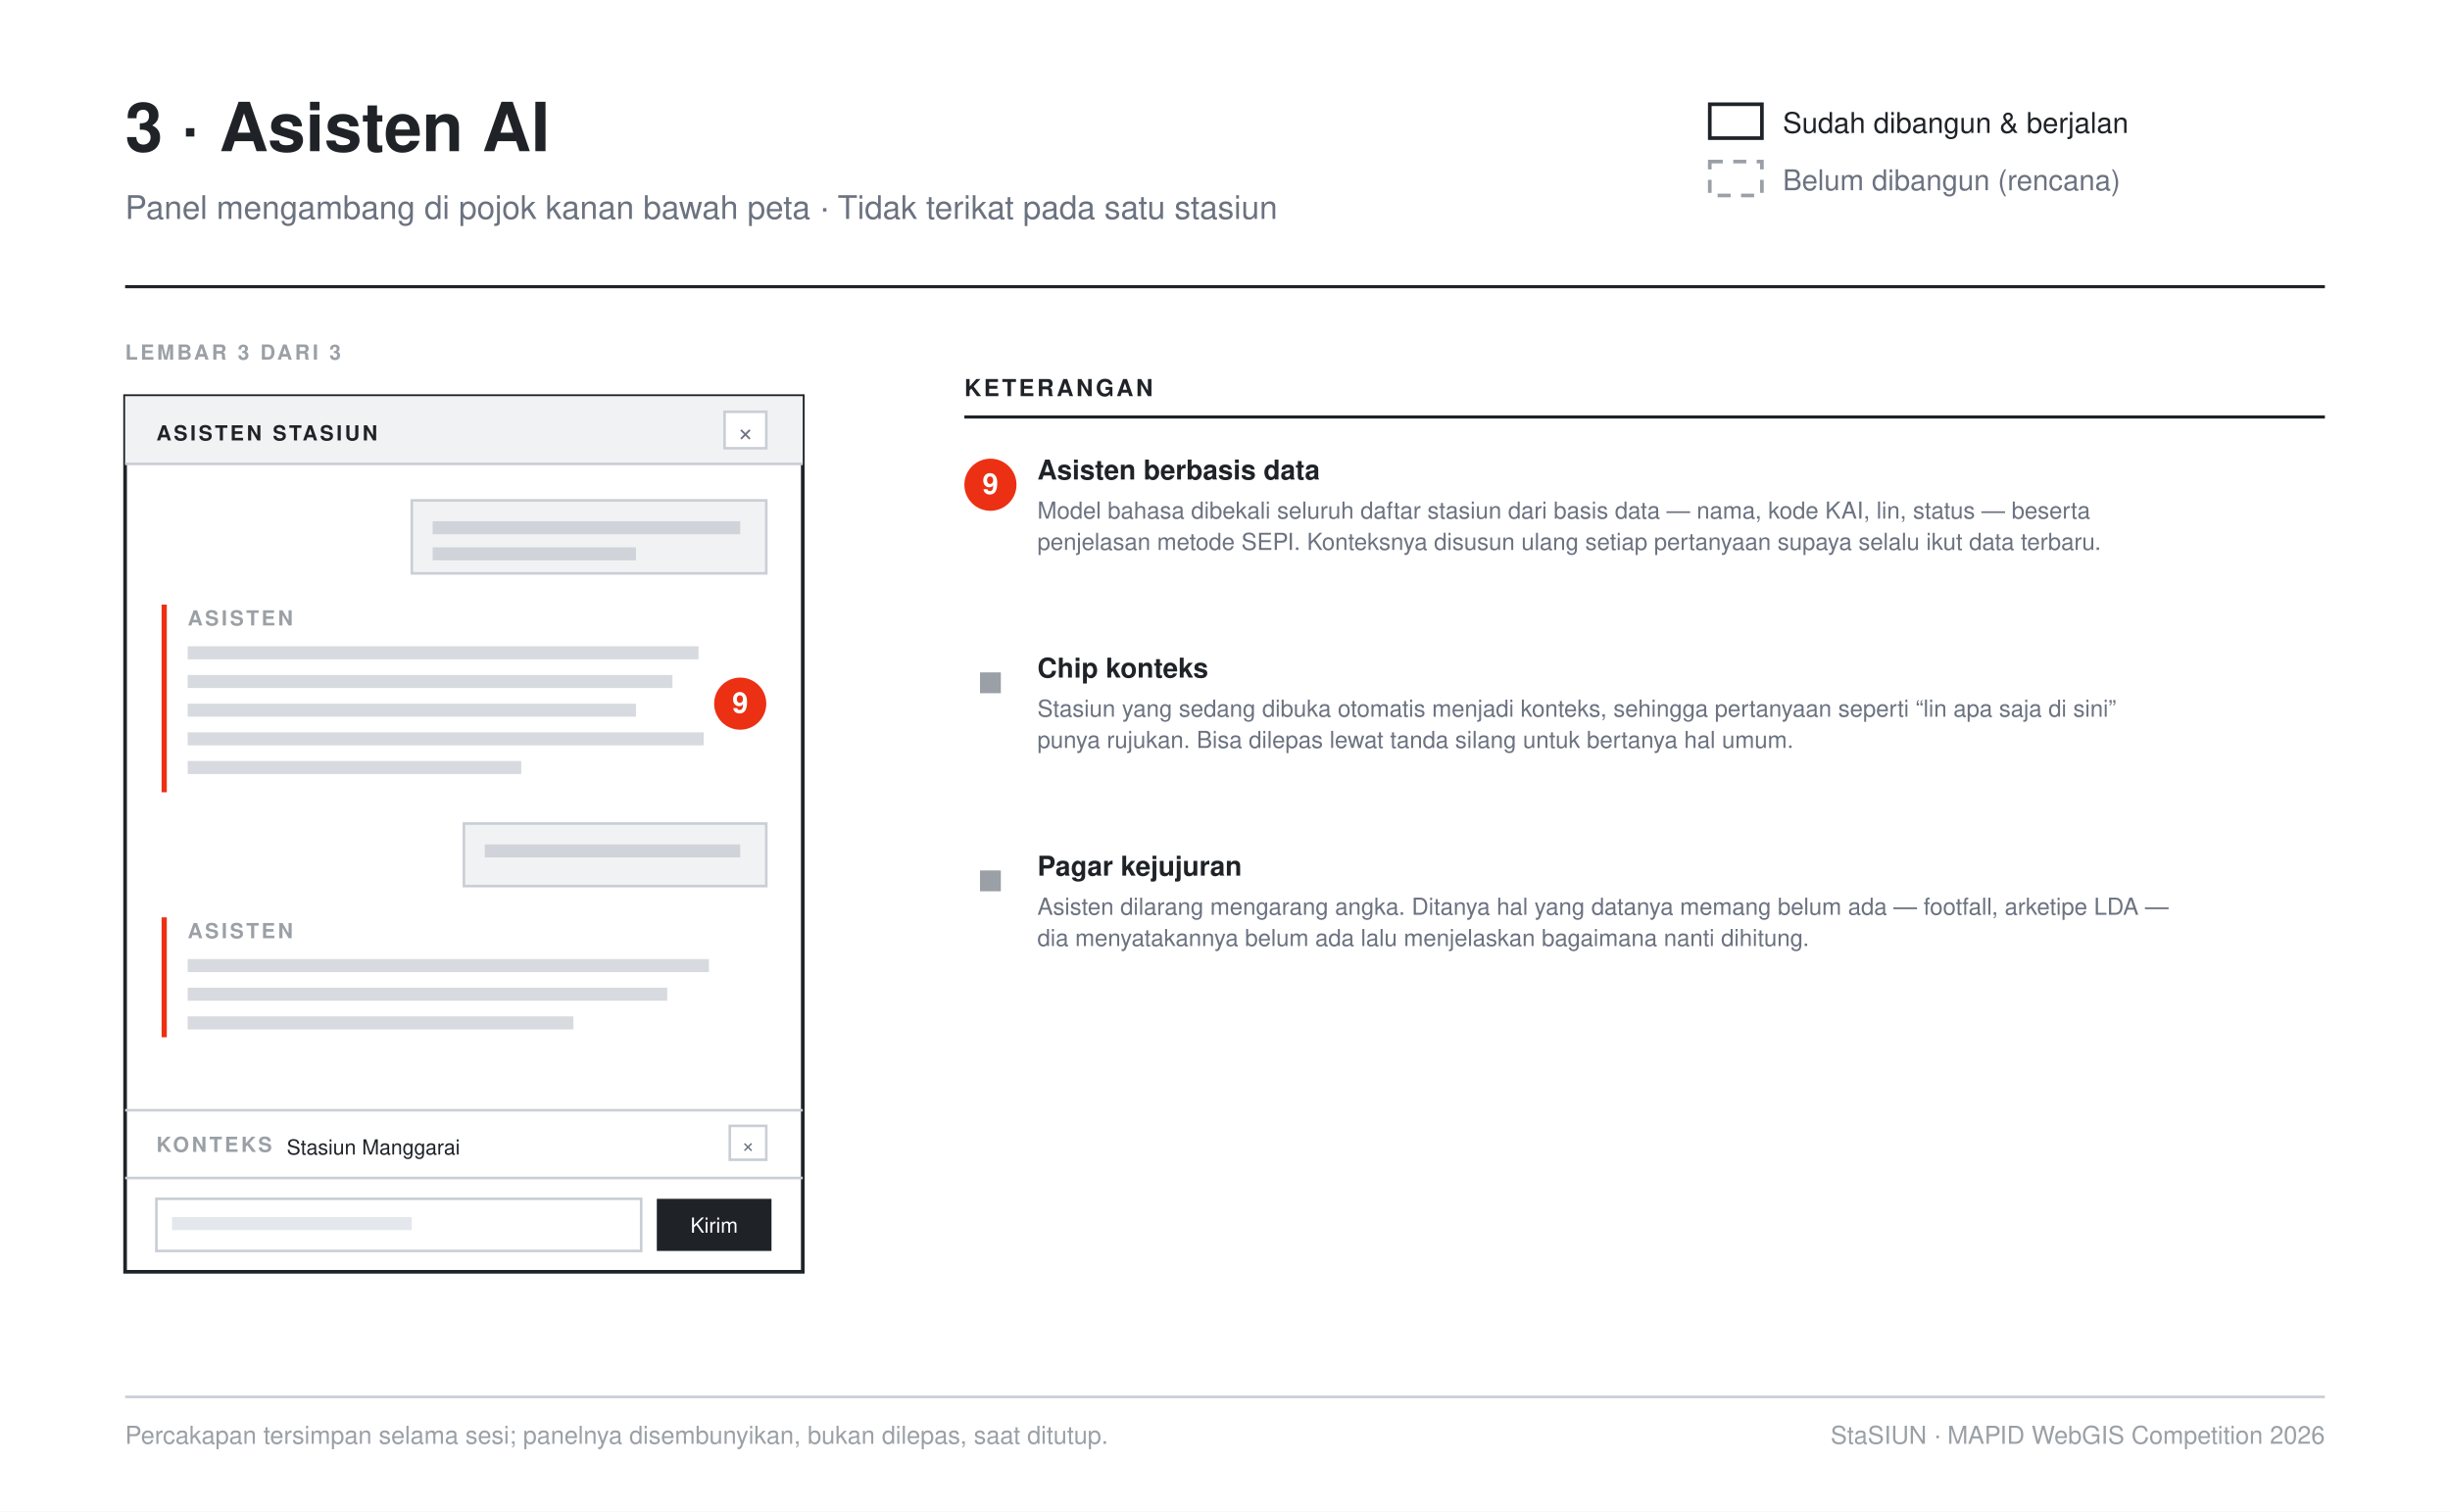
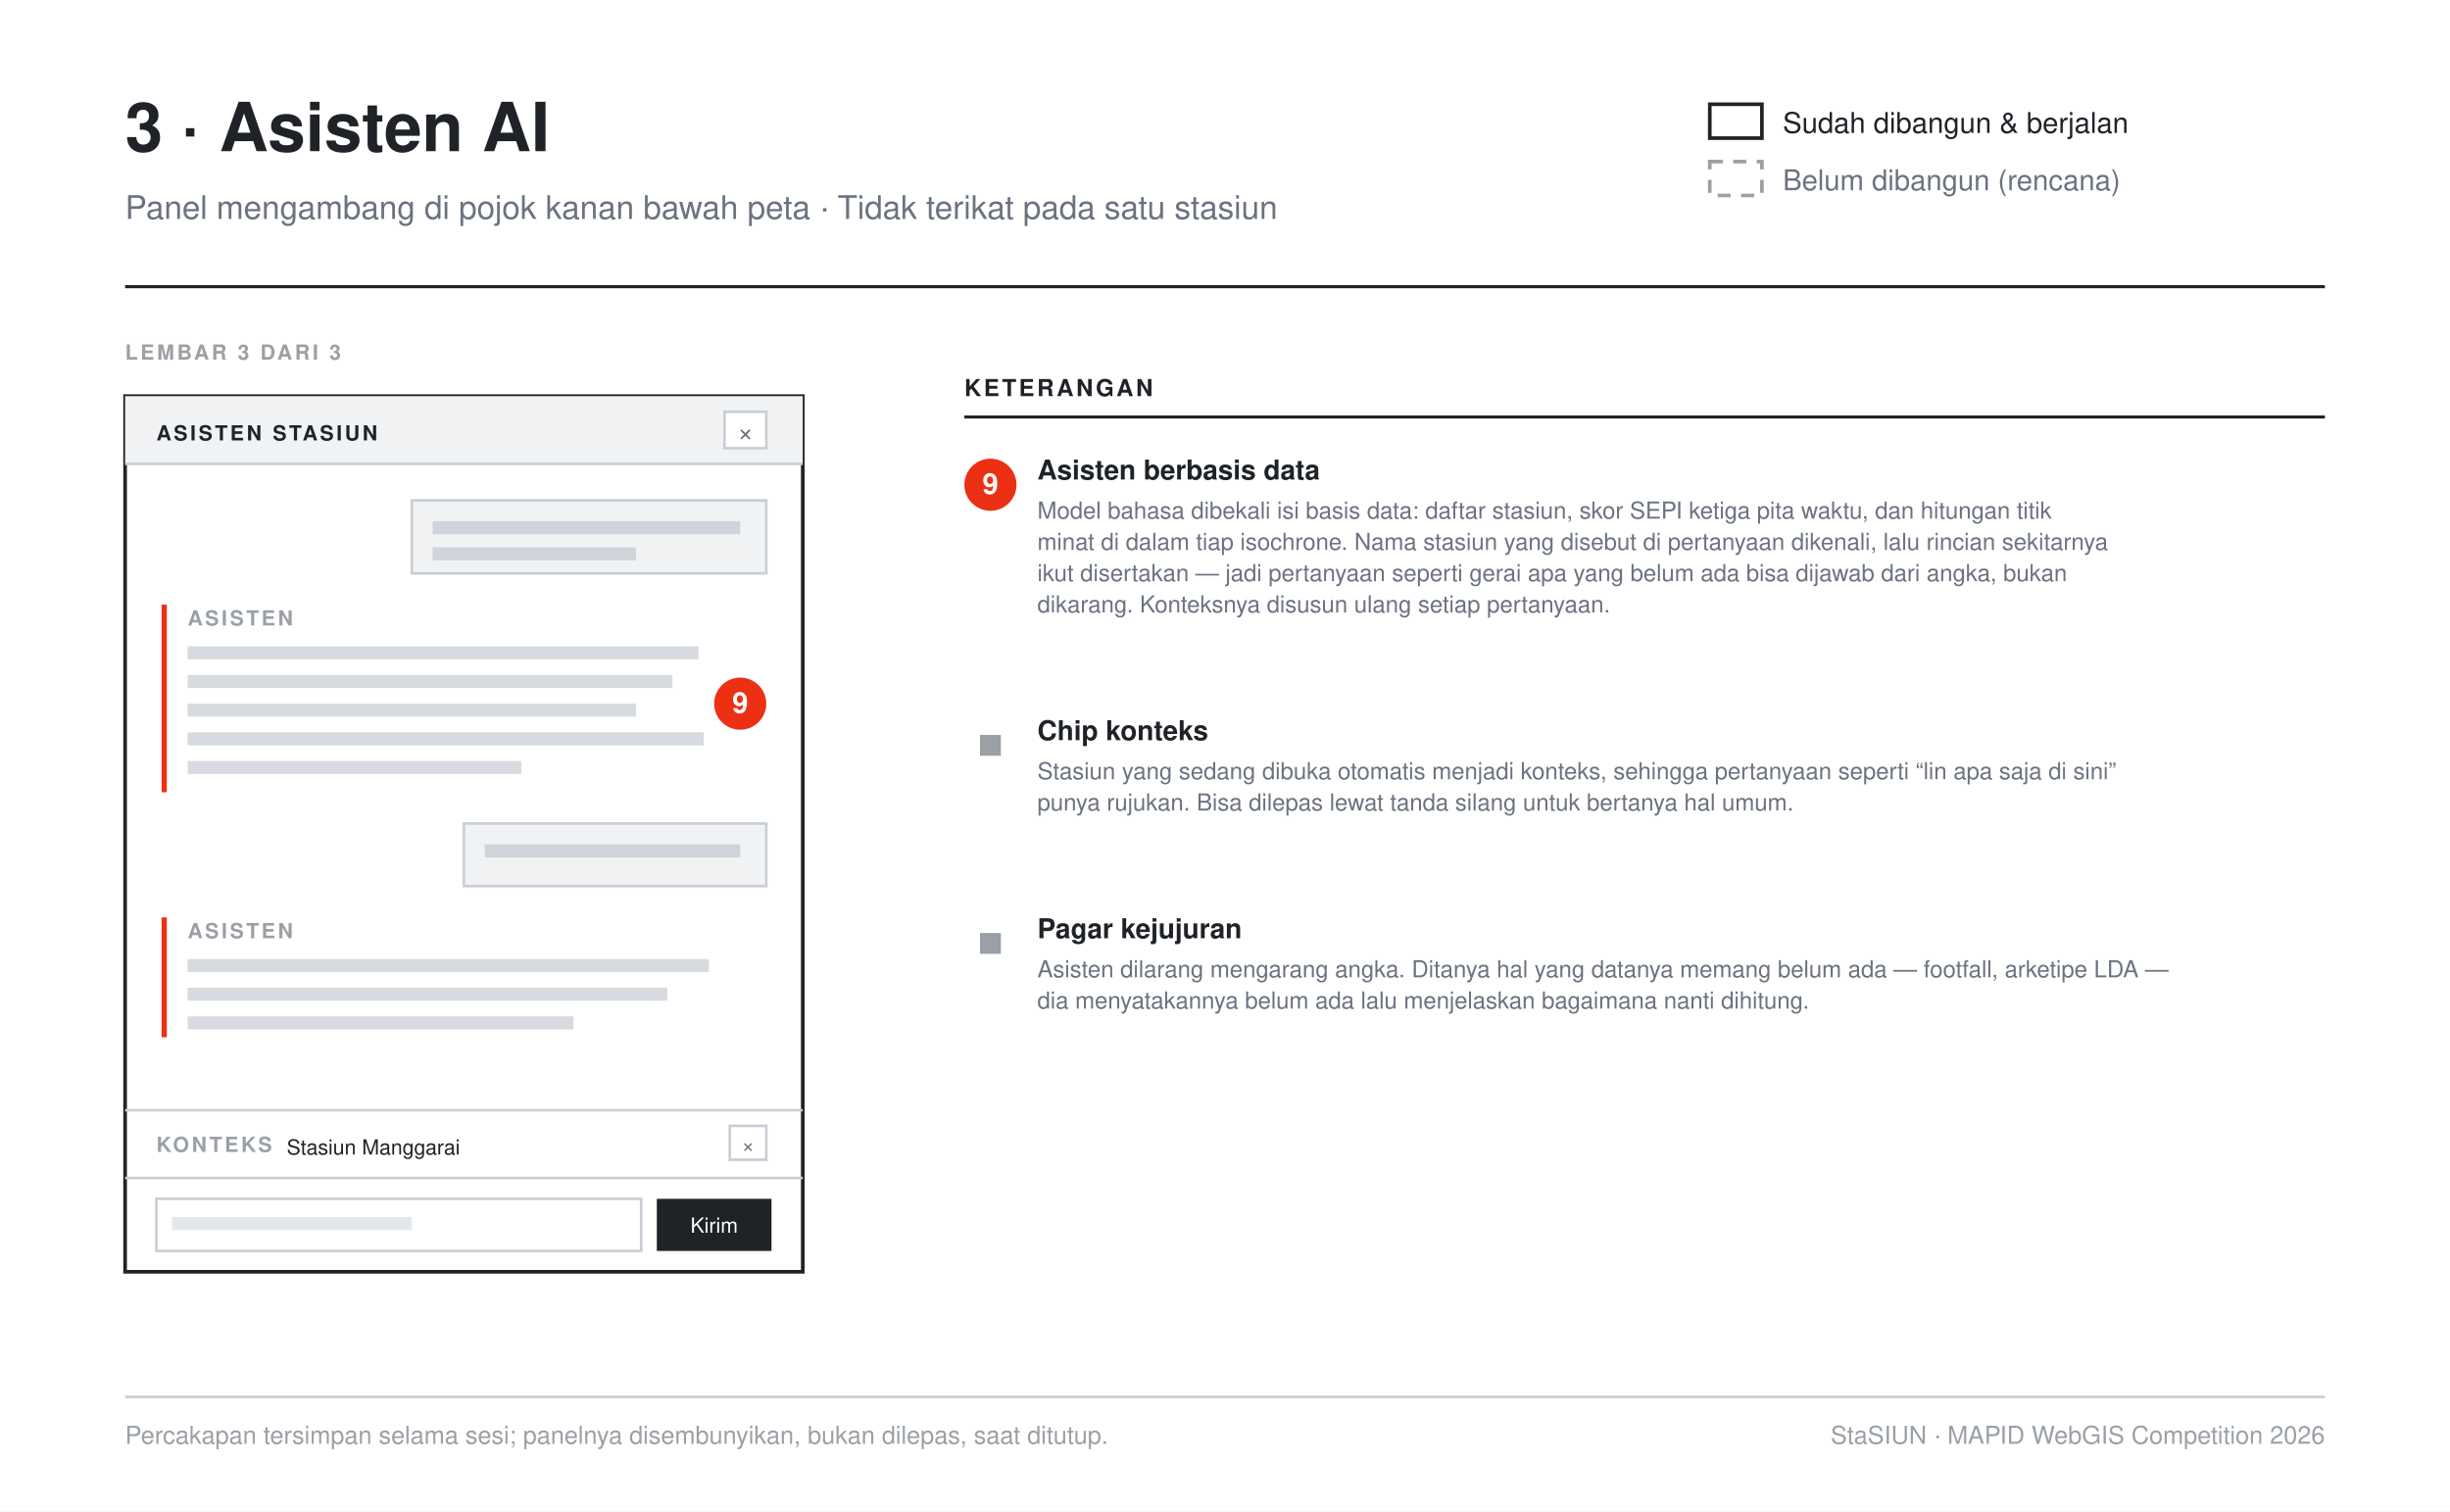
<svg xmlns="http://www.w3.org/2000/svg" width="940" height="580" viewBox="0 0 940 580">
  <rect width="940" height="580" fill="#ffffff" />
  <text x="48" y="58" font-family="Helvetica Neue, Helvetica, Arial, sans-serif" font-size="26" fill="#1f2328" font-weight="700" text-anchor="start">3 · Asisten AI</text>
  <text x="48" y="84" font-family="Helvetica Neue, Helvetica, Arial, sans-serif" font-size="12.5" fill="#6b7280" font-weight="400" text-anchor="start">Panel mengambang di pojok kanan bawah peta  ·  Tidak terikat pada satu stasiun</text>
  <rect x="656" y="40" width="20" height="13" fill="#ffffff" stroke="#1f2328" stroke-width="1.4" />
  <text x="684" y="51" font-family="Helvetica Neue, Helvetica, Arial, sans-serif" font-size="11" fill="#1f2328" font-weight="400" text-anchor="start">Sudah dibangun &amp; berjalan</text>
  <rect x="656" y="62" width="20" height="13" fill="#ffffff" stroke="#9aa0a6" stroke-width="1.4" stroke-dasharray="5 4" />
  <text x="684" y="73" font-family="Helvetica Neue, Helvetica, Arial, sans-serif" font-size="11" fill="#6b7280" font-weight="400" text-anchor="start">Belum dibangun (rencana)</text>
  <line x1="48" y1="110" x2="892" y2="110" stroke="#1f2328" stroke-width="1.2" />
  <text x="48" y="138" font-family="Helvetica Neue, Helvetica, Arial, sans-serif" font-size="8" fill="#9aa0a6" font-weight="600" text-anchor="start" letter-spacing="1">LEMBAR 3 DARI 3</text>
  <rect x="48" y="152" width="260" height="336" fill="#ffffff" stroke="#1f2328" stroke-width="1.4" />
  <rect x="48" y="152" width="260" height="26" fill="#f1f2f4" />
  <line x1="48" y1="178" x2="308" y2="178" stroke="#c9ced6" stroke-width="1" />
  <text x="60" y="169" font-family="Helvetica Neue, Helvetica, Arial, sans-serif" font-size="8" fill="#1f2328" font-weight="600" text-anchor="start" letter-spacing="1">ASISTEN STASIUN</text>
  <rect x="278" y="158" width="16" height="14" fill="#ffffff" stroke="#c9ced6" stroke-width="1" />
  <text x="286" y="169" font-family="Helvetica Neue, Helvetica, Arial, sans-serif" font-size="10" fill="#6b7280" font-weight="400" text-anchor="middle">×</text>
  <rect x="158" y="192" width="136" height="28" fill="#f1f2f4" stroke="#c9ced6" stroke-width="1" />
  <rect x="166" y="200" width="118" height="5" fill="#d0d4da" />
  <rect x="166" y="210" width="78" height="5" fill="#d0d4da" />
  <rect x="62" y="232" width="2" height="72" fill="#ec3013" />
  <text x="72" y="240" font-family="Helvetica Neue, Helvetica, Arial, sans-serif" font-size="8" fill="#9aa0a6" font-weight="600" text-anchor="start" letter-spacing="1">ASISTEN</text>
  <rect x="72" y="248" width="196" height="5" fill="#d7dade" />
  <rect x="72" y="259" width="186" height="5" fill="#d7dade" />
  <rect x="72" y="270" width="172" height="5" fill="#d7dade" />
  <rect x="72" y="281" width="198" height="5" fill="#d7dade" />
  <rect x="72" y="292" width="128" height="5" fill="#d7dade" />
  <circle cx="284" cy="270" r="10" fill="#ec3013" />
  <text x="284" y="273.5" font-family="Helvetica Neue, Helvetica, Arial, sans-serif" font-size="11" fill="#ffffff" font-weight="700" text-anchor="middle">9</text>
  <rect x="178" y="316" width="116" height="24" fill="#f1f2f4" stroke="#c9ced6" stroke-width="1" />
  <rect x="186" y="324" width="98" height="5" fill="#d0d4da" />
  <rect x="62" y="352" width="2" height="46" fill="#ec3013" />
  <text x="72" y="360" font-family="Helvetica Neue, Helvetica, Arial, sans-serif" font-size="8" fill="#9aa0a6" font-weight="600" text-anchor="start" letter-spacing="1">ASISTEN</text>
  <rect x="72" y="368" width="200" height="5" fill="#d7dade" />
  <rect x="72" y="379" width="184" height="5" fill="#d7dade" />
  <rect x="72" y="390" width="148" height="5" fill="#d7dade" />
  <line x1="48" y1="426" x2="308" y2="426" stroke="#c9ced6" stroke-width="1" />
  <text x="60" y="442" font-family="Helvetica Neue, Helvetica, Arial, sans-serif" font-size="8" fill="#9aa0a6" font-weight="600" text-anchor="start" letter-spacing="1">KONTEKS</text>
  <text x="110" y="443" font-family="Helvetica Neue, Helvetica, Arial, sans-serif" font-size="8" fill="#1f2328" font-weight="400" text-anchor="start">Stasiun Manggarai</text>
  <rect x="280" y="432" width="14" height="13" fill="#ffffff" stroke="#c9ced6" stroke-width="1" />
  <text x="287" y="442" font-family="Helvetica Neue, Helvetica, Arial, sans-serif" font-size="8" fill="#6b7280" font-weight="400" text-anchor="middle">×</text>
  <line x1="48" y1="452" x2="308" y2="452" stroke="#c9ced6" stroke-width="1" />
  <rect x="60" y="460" width="186" height="20" fill="#ffffff" stroke="#c9ced6" stroke-width="1" />
  <rect x="66" y="467" width="92" height="5" fill="#e4e7ec" />
  <rect x="252" y="460" width="44" height="20" fill="#1f2328" />
  <text x="274" y="473" font-family="Helvetica Neue, Helvetica, Arial, sans-serif" font-size="8" fill="#ffffff" font-weight="400" text-anchor="middle">Kirim</text>
  <text x="370" y="152" font-family="Helvetica Neue, Helvetica, Arial, sans-serif" font-size="9" fill="#1f2328" font-weight="600" text-anchor="start" letter-spacing="1">KETERANGAN</text>
  <line x1="370" y1="160" x2="892" y2="160" stroke="#1f2328" stroke-width="1.2" />
  <circle cx="380" cy="186" r="10" fill="#ec3013" />
  <text x="380" y="189.5" font-family="Helvetica Neue, Helvetica, Arial, sans-serif" font-size="11" fill="#ffffff" font-weight="700" text-anchor="middle">9</text>
  <text x="398" y="184" font-family="Helvetica Neue, Helvetica, Arial, sans-serif" font-size="10.5" fill="#1f2328" font-weight="700" text-anchor="start">Asisten berbasis data</text>
-   <text x="398" y="199" font-family="Helvetica Neue, Helvetica, Arial, sans-serif" font-size="9" fill="#6b7280" font-weight="400" text-anchor="start">Model bahasa dibekali seluruh daftar stasiun dari basis data — nama, kode KAI, lin, status — beserta</text>
-   <text x="398" y="211" font-family="Helvetica Neue, Helvetica, Arial, sans-serif" font-size="9" fill="#6b7280" font-weight="400" text-anchor="start">penjelasan metode SEPI. Konteksnya disusun ulang setiap pertanyaan supaya selalu ikut data terbaru.</text>
-   <rect x="376" y="258" width="8" height="8" fill="#9aa0a6" />
-   <text x="398" y="260" font-family="Helvetica Neue, Helvetica, Arial, sans-serif" font-size="10.5" fill="#1f2328" font-weight="700" text-anchor="start">Chip konteks</text>
-   <text x="398" y="275" font-family="Helvetica Neue, Helvetica, Arial, sans-serif" font-size="9" fill="#6b7280" font-weight="400" text-anchor="start">Stasiun yang sedang dibuka otomatis menjadi konteks, sehingga pertanyaan seperti “lin apa saja di sini”</text>
-   <text x="398" y="287" font-family="Helvetica Neue, Helvetica, Arial, sans-serif" font-size="9" fill="#6b7280" font-weight="400" text-anchor="start">punya rujukan. Bisa dilepas lewat tanda silang untuk bertanya hal umum.</text>
-   <rect x="376" y="334" width="8" height="8" fill="#9aa0a6" />
-   <text x="398" y="336" font-family="Helvetica Neue, Helvetica, Arial, sans-serif" font-size="10.5" fill="#1f2328" font-weight="700" text-anchor="start">Pagar kejujuran</text>
-   <text x="398" y="351" font-family="Helvetica Neue, Helvetica, Arial, sans-serif" font-size="9" fill="#6b7280" font-weight="400" text-anchor="start">Asisten dilarang mengarang angka. Ditanya hal yang datanya memang belum ada — footfall, arketipe LDA —</text>
-   <text x="398" y="363" font-family="Helvetica Neue, Helvetica, Arial, sans-serif" font-size="9" fill="#6b7280" font-weight="400" text-anchor="start">dia menyatakannya belum ada lalu menjelaskan bagaimana nanti dihitung.</text>
+   <text x="398" y="199" font-family="Helvetica Neue, Helvetica, Arial, sans-serif" font-size="9" fill="#6b7280" font-weight="400" text-anchor="start">Model bahasa dibekali isi basis data: daftar stasiun, skor SEPI ketiga pita waktu, dan hitungan titik</text>
+   <text x="398" y="211" font-family="Helvetica Neue, Helvetica, Arial, sans-serif" font-size="9" fill="#6b7280" font-weight="400" text-anchor="start">minat di dalam tiap isochrone. Nama stasiun yang disebut di pertanyaan dikenali, lalu rincian sekitarnya</text>
+   <text x="398" y="223" font-family="Helvetica Neue, Helvetica, Arial, sans-serif" font-size="9" fill="#6b7280" font-weight="400" text-anchor="start">ikut disertakan — jadi pertanyaan seperti gerai apa yang belum ada bisa dijawab dari angka, bukan</text>
+   <text x="398" y="235" font-family="Helvetica Neue, Helvetica, Arial, sans-serif" font-size="9" fill="#6b7280" font-weight="400" text-anchor="start">dikarang. Konteksnya disusun ulang setiap pertanyaan.</text>
+   <rect x="376" y="282" width="8" height="8" fill="#9aa0a6" />
+   <text x="398" y="284" font-family="Helvetica Neue, Helvetica, Arial, sans-serif" font-size="10.5" fill="#1f2328" font-weight="700" text-anchor="start">Chip konteks</text>
+   <text x="398" y="299" font-family="Helvetica Neue, Helvetica, Arial, sans-serif" font-size="9" fill="#6b7280" font-weight="400" text-anchor="start">Stasiun yang sedang dibuka otomatis menjadi konteks, sehingga pertanyaan seperti “lin apa saja di sini”</text>
+   <text x="398" y="311" font-family="Helvetica Neue, Helvetica, Arial, sans-serif" font-size="9" fill="#6b7280" font-weight="400" text-anchor="start">punya rujukan. Bisa dilepas lewat tanda silang untuk bertanya hal umum.</text>
+   <rect x="376" y="358" width="8" height="8" fill="#9aa0a6" />
+   <text x="398" y="360" font-family="Helvetica Neue, Helvetica, Arial, sans-serif" font-size="10.5" fill="#1f2328" font-weight="700" text-anchor="start">Pagar kejujuran</text>
+   <text x="398" y="375" font-family="Helvetica Neue, Helvetica, Arial, sans-serif" font-size="9" fill="#6b7280" font-weight="400" text-anchor="start">Asisten dilarang mengarang angka. Ditanya hal yang datanya memang belum ada — footfall, arketipe LDA —</text>
+   <text x="398" y="387" font-family="Helvetica Neue, Helvetica, Arial, sans-serif" font-size="9" fill="#6b7280" font-weight="400" text-anchor="start">dia menyatakannya belum ada lalu menjelaskan bagaimana nanti dihitung.</text>
  <line x1="48" y1="536" x2="892" y2="536" stroke="#c9ced6" stroke-width="1" />
  <text x="48" y="554" font-family="Helvetica Neue, Helvetica, Arial, sans-serif" font-size="9.5" fill="#9aa0a6" font-weight="400" text-anchor="start">Percakapan tersimpan selama sesi; panelnya disembunyikan, bukan dilepas, saat ditutup.</text>
  <text x="892" y="554" font-family="Helvetica Neue, Helvetica, Arial, sans-serif" font-size="9.5" fill="#9aa0a6" font-weight="400" text-anchor="end">StaSIUN · MAPID WebGIS Competition 2026</text>
</svg>
